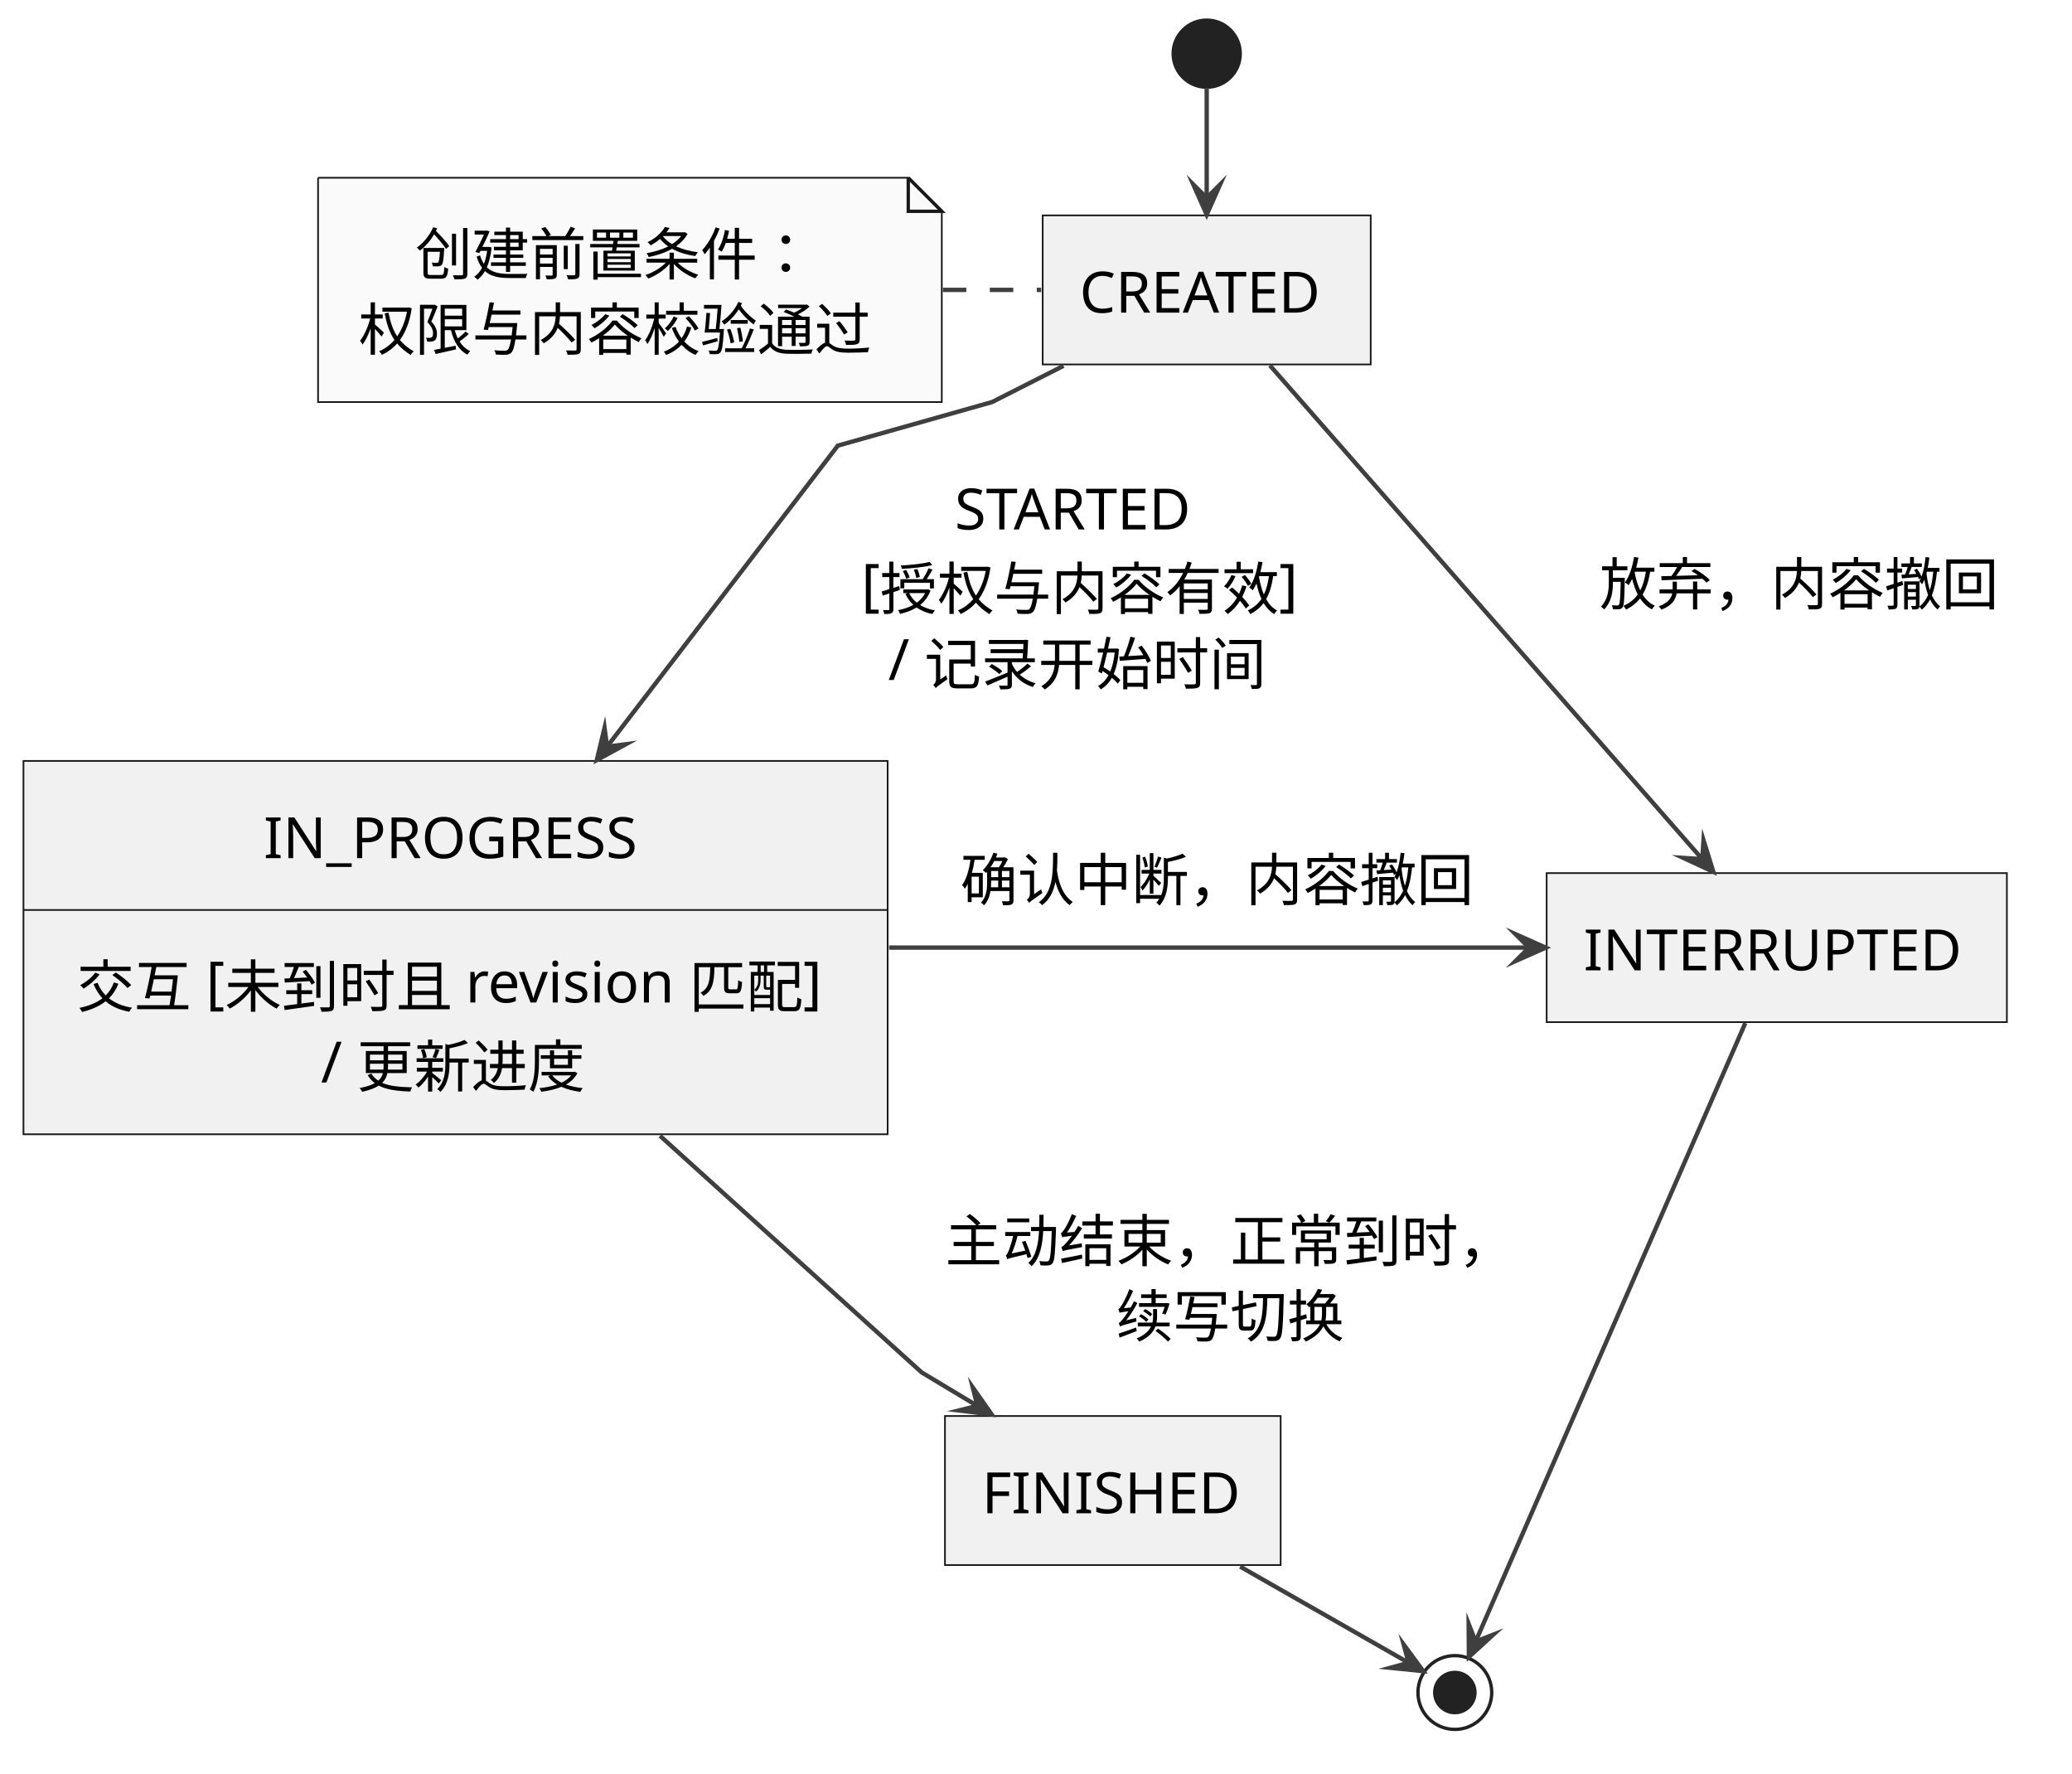
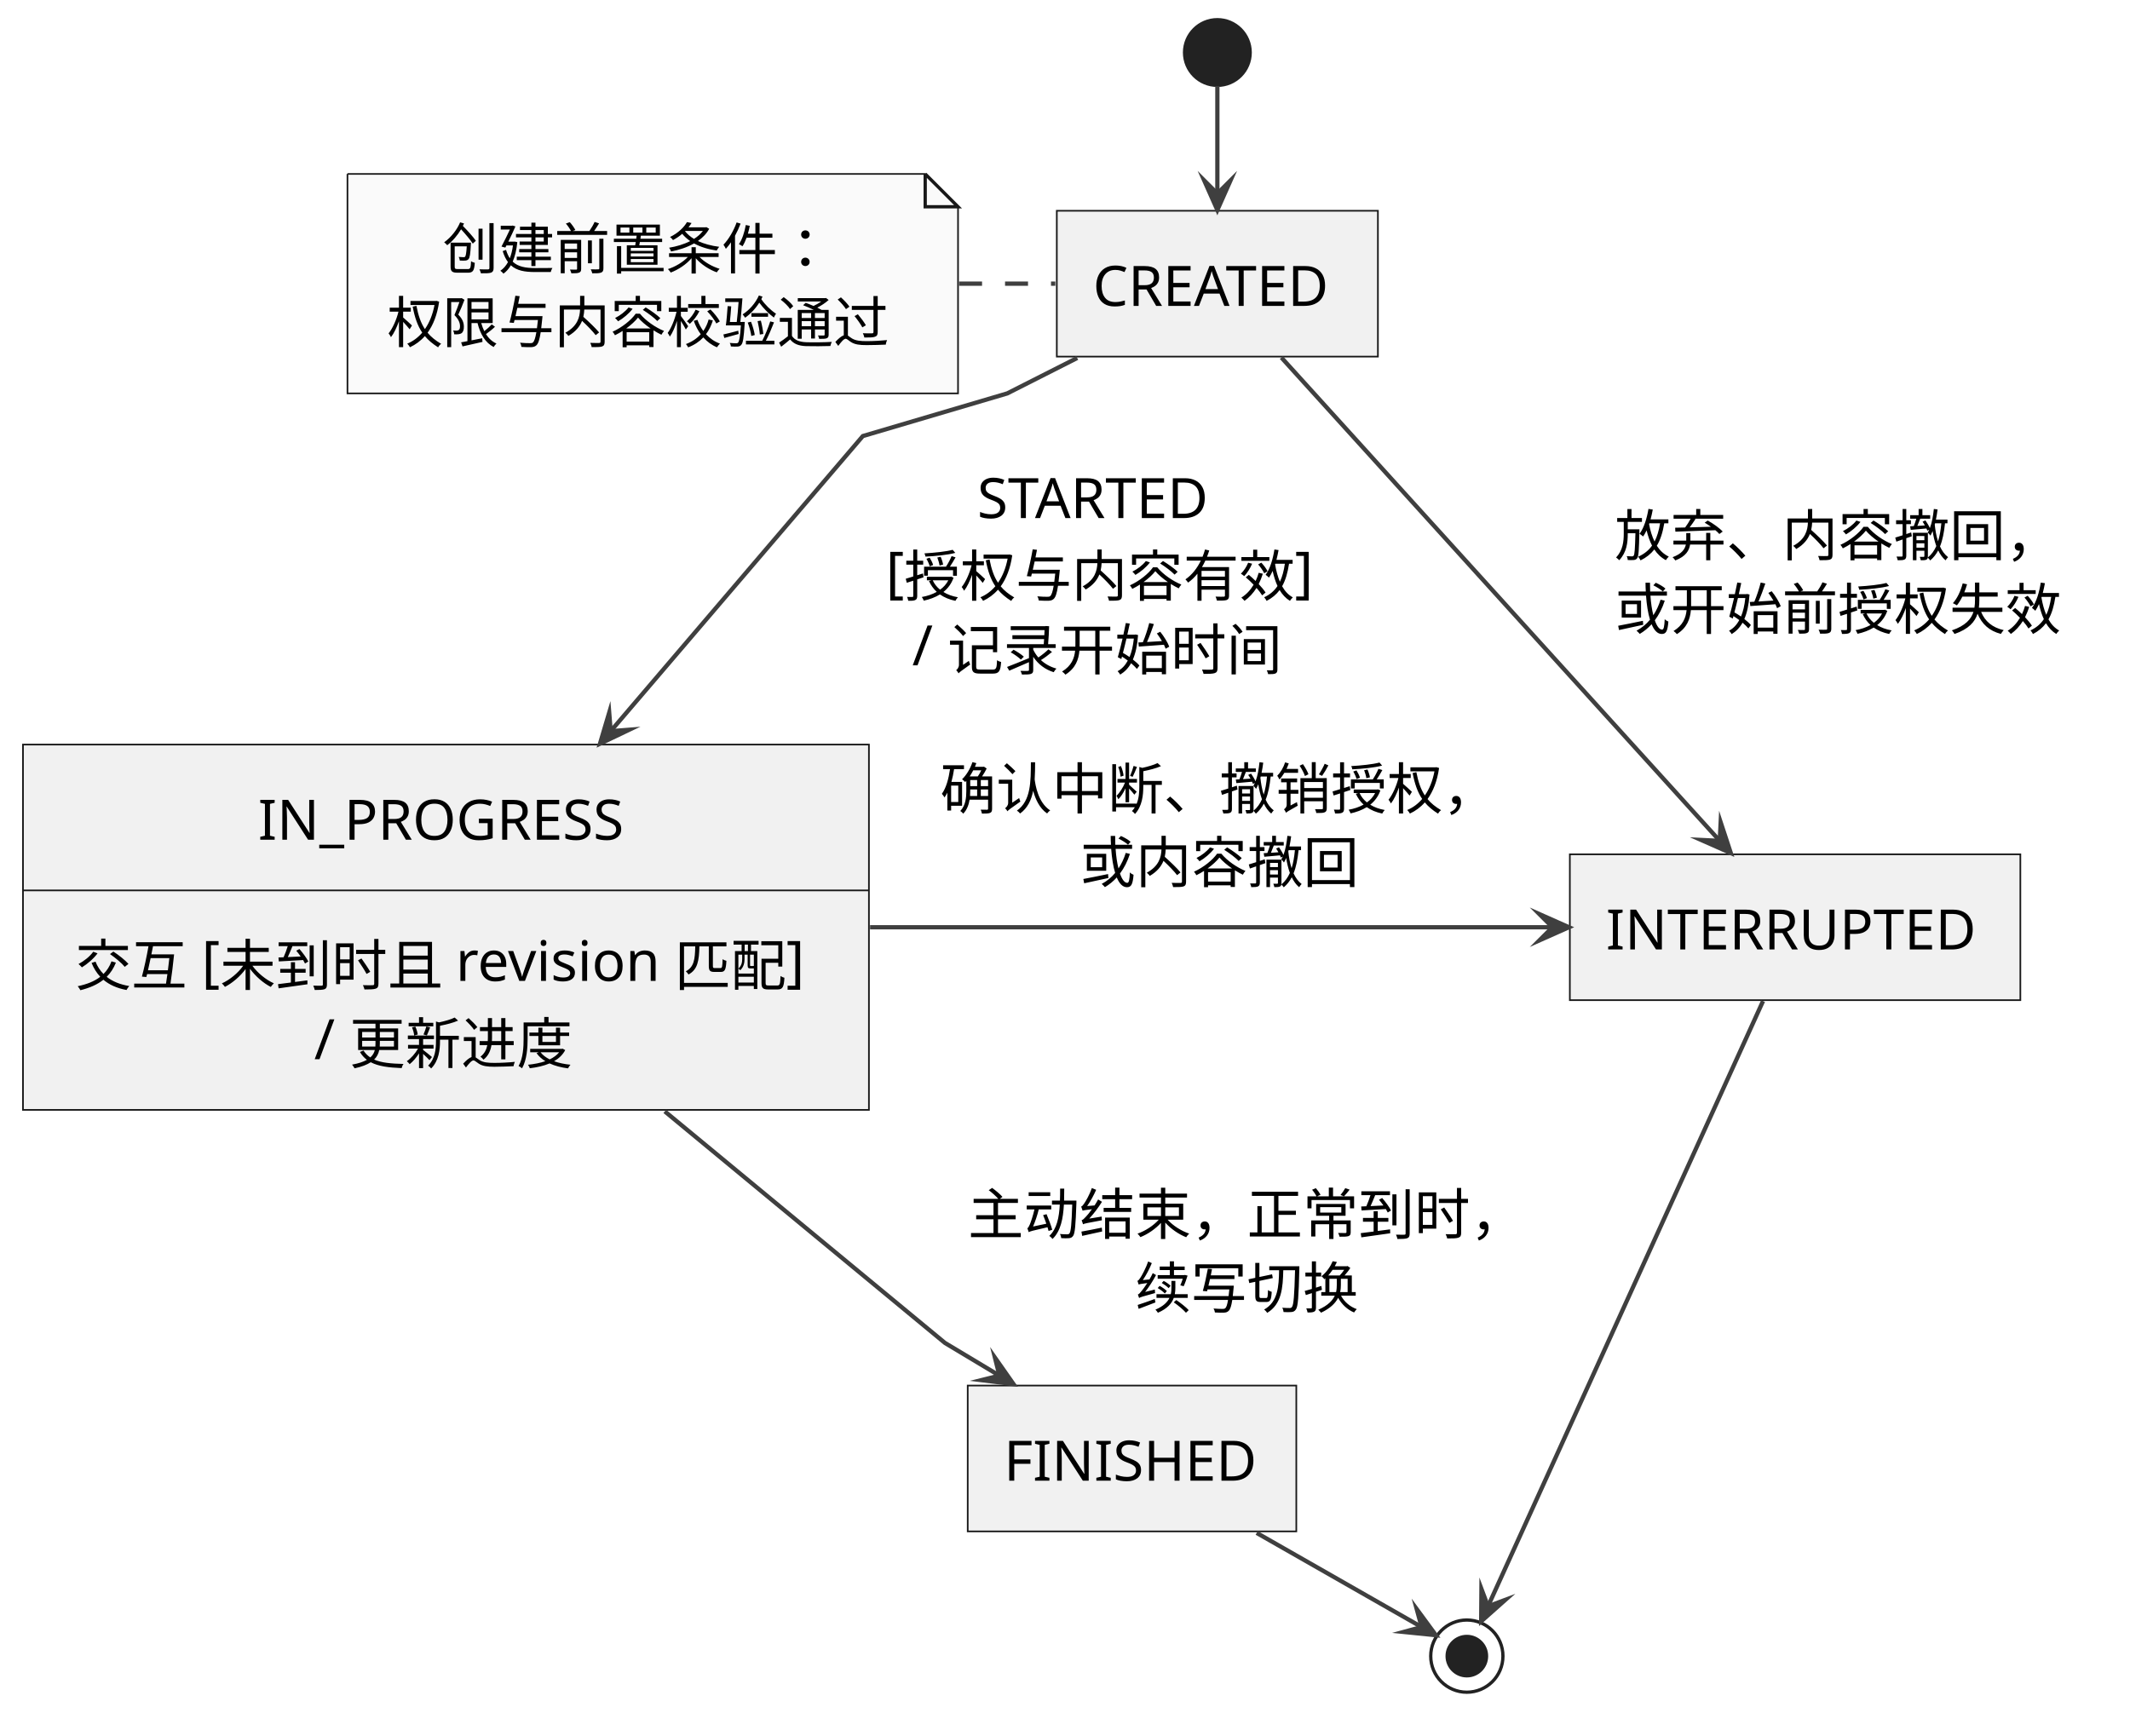
- <svg xmlns="http://www.w3.org/2000/svg" version="1.1" data-diagram-type="STATE" style="width:1416px;height:1212px;background:#FFFFFF;" width="1416.25px" height="1212.292px" viewBox="0 0 1416 1212" zoomAndPan="magnify" preserveAspectRatio="none" contentStyleType="text/css">
+ <svg xmlns="http://www.w3.org/2000/svg" version="1.1" data-diagram-type="STATE" style="width:1487px;height:1212px;background:#FFFFFF;" width="1487.292px" height="1212.292px" viewBox="0 0 1487 1212" zoomAndPan="magnify" preserveAspectRatio="none" contentStyleType="text/css">
  <defs />
  <g font-family="sans-serif" lengthAdjust="spacing">
-     <rect x="712.571" y="147.171" width="224.169" height="101.835" fill="#F1F1F1" style="stroke:#181818;stroke-width:1.146;" />
-     <text x="737.779" y="213.601" fill="#000" font-size="38.958" textLength="173.753" font-family="Microsoft YaHei">CREATED</text>
+     <rect x="737.779" y="147.171" width="224.169" height="101.835" fill="#F1F1F1" style="stroke:#181818;stroke-width:1.146;" />
+     <text x="762.988" y="213.601" fill="#000" font-size="38.958" textLength="173.753" font-family="Microsoft YaHei">CREATED</text>
    <g class="entity" data-qualified-name="IN_PROGRESS" id="ent0002" data-source-line="24">
      <rect x="16.042" y="519.91" width="590.577" height="255.088" fill="#F1F1F1" style="stroke:#181818;stroke-width:1.146;" />
      <line x1="16.042" y1="621.745" x2="606.619" y2="621.745" style="stroke:#181818;stroke-width:1.146;" />
      <text x="180.131" y="586.341" fill="#000" font-size="38.958" textLength="262.398" font-family="Microsoft YaHei">IN_PROGRESS</text>
      <text x="52.708" y="688.176" fill="#000" font-size="38.958" textLength="517.244" font-family="Microsoft YaHei">交互 [未到时且 revision 匹配]</text>
      <text x="219.327" y="739.594" fill="#000" font-size="38.958" textLength="184.006" font-family="Microsoft YaHei">/ 更新进度</text>
    </g>
-     <rect x="645.792" y="967.496" width="229.401" height="101.835" fill="#F1F1F1" style="stroke:#181818;stroke-width:1.146;" />
-     <text x="671" y="1033.926" fill="#000" font-size="38.958" textLength="178.984" font-family="Microsoft YaHei">FINISHED</text>
-     <rect x="1056.985" y="596.544" width="314.508" height="101.835" fill="#F1F1F1" style="stroke:#181818;stroke-width:1.146;" />
-     <text x="1082.194" y="662.974" fill="#000" font-size="38.958" textLength="264.091" font-family="Microsoft YaHei">INTERRUPTED</text>
+     <rect x="675.583" y="967.496" width="229.401" height="101.835" fill="#F1F1F1" style="stroke:#181818;stroke-width:1.146;" />
+     <text x="700.792" y="1033.926" fill="#000" font-size="38.958" textLength="178.984" font-family="Microsoft YaHei">FINISHED</text>
+     <rect x="1095.944" y="596.544" width="314.508" height="101.835" fill="#F1F1F1" style="stroke:#181818;stroke-width:1.146;" />
+     <text x="1121.152" y="662.974" fill="#000" font-size="38.958" textLength="264.091" font-family="Microsoft YaHei">INTERRUPTED</text>
    <g class="start_entity" data-qualified-name=".start." id="ent0005" data-source-line="27">
-       <ellipse cx="824.656" cy="36.667" rx="22.917" ry="22.917" fill="#222" style="stroke:#222;stroke-width:2.292;" />
+       <ellipse cx="849.865" cy="36.667" rx="22.917" ry="22.917" fill="#222" style="stroke:#222;stroke-width:2.292;" />
    </g>
    <g class="end_entity" data-qualified-name=".end." id="ent0011" data-source-line="37">
-       <ellipse cx="994.24" cy="1156.421" rx="25.208" ry="25.208" fill="none" style="stroke:#222;stroke-width:2.292;" />
-       <ellipse cx="994.24" cy="1156.421" rx="13.75" ry="13.75" fill="#222" style="stroke:#222;stroke-width:2.292;" />
+       <ellipse cx="1024.031" cy="1156.421" rx="25.208" ry="25.208" fill="none" style="stroke:#222;stroke-width:2.292;" />
+       <ellipse cx="1024.031" cy="1156.421" rx="13.75" ry="13.75" fill="#222" style="stroke:#222;stroke-width:2.292;" />
    </g>
    <g class="entity" data-qualified-name="GMN14" id="ent0015" data-source-line="29">
-       <path d="M217.365,121.458 L217.365,274.711 L643.615,274.711 L643.615,144.375 L620.698,121.458 L217.365,121.458" style="stroke:#181818;stroke-width:1.146;" fill="#FAFAFA" />
-       <path d="M620.698,121.458 L620.698,144.375 L643.615,144.375 L620.698,121.458" style="stroke:#181818;stroke-width:2.292;" fill="#FAFAFA" />
-       <text x="283.823" y="187.889" fill="#000" font-size="38.958" textLength="272.708" font-family="Microsoft YaHei">创建前置条件：</text>
-       <text x="244.865" y="239.307" fill="#000" font-size="38.958" textLength="350.625" font-family="Microsoft YaHei">权限与内容校验通过</text>
+       <path d="M242.573,121.458 L242.573,274.711 L668.823,274.711 L668.823,144.375 L645.906,121.458 L242.573,121.458" style="stroke:#181818;stroke-width:1.146;" fill="#FAFAFA" />
+       <path d="M645.906,121.458 L645.906,144.375 L668.823,144.375 L645.906,121.458" style="stroke:#181818;stroke-width:2.292;" fill="#FAFAFA" />
+       <text x="309.031" y="187.889" fill="#000" font-size="38.958" textLength="272.708" font-family="Microsoft YaHei">创建前置条件：</text>
+       <text x="270.073" y="239.307" fill="#000" font-size="38.958" textLength="350.625" font-family="Microsoft YaHei">权限与内容校验通过</text>
    </g>
    <g class="link" data-entity-1="ent0005" data-entity-2="ent0001" id="lnk6" data-source-line="27" data-link-type="dependency">
-       <path d="M824.656,60.11 C824.656,82.179 824.656,106.104 824.656,135.208" style="stroke:#3F3F3F;stroke-width:2.979;" fill="none" id="*start*-to-CREATED" />
-       <polygon points="824.656,146.667,833.823,126.042,824.656,135.208,815.49,126.042,824.656,146.667" fill="#3F3F3F" style="stroke:#3F3F3F;stroke-width:2.979;stroke-linejoin:miter;stroke-miterlimit:10;" />
+       <path d="M849.865,60.11 C849.865,82.179 849.865,106.104 849.865,135.208" style="stroke:#3F3F3F;stroke-width:2.979;" fill="none" id="*start*-to-CREATED" />
+       <polygon points="849.865,146.667,859.031,126.042,849.865,135.208,840.698,126.042,849.865,146.667" fill="#3F3F3F" style="stroke:#3F3F3F;stroke-width:2.979;stroke-linejoin:miter;stroke-miterlimit:10;" />
    </g>
    <g class="link" data-entity-1="ent0001" data-entity-2="ent0002" id="lnk7" data-source-line="32" data-link-type="dependency">
-       <path d="M726.825,249.952 C699.921,263.587 677.99,274.702 677.99,274.702 C677.99,274.702 572.573,304.494 572.573,304.494 C572.573,304.494 489.253,413.146 414.843,510.198" style="stroke:#3F3F3F;stroke-width:2.979;" fill="none" id="CREATED-to-IN_PROGRESS" />
-       <polygon points="407.871,519.292,427.695,508.501,414.843,510.198,413.146,497.346,407.871,519.292" fill="#3F3F3F" style="stroke:#3F3F3F;stroke-width:2.979;stroke-linejoin:miter;stroke-miterlimit:10;" />
-       <text x="652.435" y="361.757" fill="#000" font-size="38.958" textLength="171.089" font-family="Microsoft YaHei">STARTED</text>
-       <text x="588.615" y="413.176" fill="#000" font-size="38.958" textLength="298.731" font-family="Microsoft YaHei">[授权与内容有效]</text>
-       <text x="607.019" y="464.594" fill="#000" font-size="38.958" textLength="261.923" font-family="Microsoft YaHei">/ 记录开始时间</text>
+       <path d="M752.033,249.952 C725.129,263.587 703.198,274.702 703.198,274.702 C703.198,274.702 602.365,304.494 602.365,304.494 C602.365,304.494 509.226,413.528 426.314,510.58" style="stroke:#3F3F3F;stroke-width:2.979;" fill="none" id="CREATED-to-IN_PROGRESS" />
+       <polygon points="418.871,519.292,439.237,509.564,426.314,510.58,425.298,497.656,418.871,519.292" fill="#3F3F3F" style="stroke:#3F3F3F;stroke-width:2.979;stroke-linejoin:miter;stroke-miterlimit:10;" />
+       <text x="682.227" y="361.757" fill="#000" font-size="38.958" textLength="171.089" font-family="Microsoft YaHei">STARTED</text>
+       <text x="618.406" y="413.176" fill="#000" font-size="38.958" textLength="298.731" font-family="Microsoft YaHei">[授权与内容有效]</text>
+       <text x="636.811" y="464.594" fill="#000" font-size="38.958" textLength="261.923" font-family="Microsoft YaHei">/ 记录开始时间</text>
    </g>
    <g class="link" data-entity-1="ent0001" data-entity-2="ent0004" id="lnk8" data-source-line="33" data-link-type="dependency">
-       <path d="M867.854,249.677 C942.723,335.179 1088.302,501.368 1163.332,587.03" style="stroke:#3F3F3F;stroke-width:2.979;" fill="none" id="CREATED-to-INTERRUPTED" />
-       <polygon points="1170.881,595.65,1164.188,574.095,1163.332,587.03,1150.396,586.174,1170.881,595.65" fill="#3F3F3F" style="stroke:#3F3F3F;stroke-width:2.979;stroke-linejoin:miter;stroke-miterlimit:10;" />
-       <text x="1093.148" y="413.32" fill="#000" font-size="38.958" textLength="272.708" font-family="Microsoft YaHei">放弃，内容撤回</text>
+       <path d="M894.575,249.677 C972.102,335.179 1122.943,501.499 1200.608,587.161" style="stroke:#3F3F3F;stroke-width:2.979;" fill="none" id="CREATED-to-INTERRUPTED" />
+       <polygon points="1208.304,595.65,1201.242,574.213,1200.608,587.161,1187.66,586.527,1208.304,595.65" fill="#3F3F3F" style="stroke:#3F3F3F;stroke-width:2.979;stroke-linejoin:miter;stroke-miterlimit:10;" />
+       <text x="1127.271" y="388.112" fill="#000" font-size="38.958" textLength="311.667" font-family="Microsoft YaHei">放弃、内容撤回，</text>
+       <text x="1127.271" y="439.53" fill="#000" font-size="38.958" textLength="311.667" font-family="Microsoft YaHei">或开始前授权失效</text>
    </g>
    <g class="link" data-entity-1="ent0002" data-entity-2="ent0003" id="lnk9" data-source-line="35" data-link-type="dependency">
-       <path d="M451.046,776.05 C536.64,853.417 629.865,937.704 629.865,937.704 C629.865,937.704 642.018,945.006 667.937,960.567" style="stroke:#3F3F3F;stroke-width:2.979;" fill="none" id="IN_PROGRESS-to-FINISHED" />
-       <polygon points="677.76,966.465,664.796,947.989,667.937,960.567,655.359,963.708,677.76,966.465" fill="#3F3F3F" style="stroke:#3F3F3F;stroke-width:2.979;stroke-linejoin:miter;stroke-miterlimit:10;" />
-       <text x="645.906" y="862.051" fill="#000" font-size="38.958" textLength="389.583" font-family="Microsoft YaHei">主动结束，正常到时，</text>
-       <text x="762.781" y="913.469" fill="#000" font-size="38.958" textLength="155.833" font-family="Microsoft YaHei">续写切换</text>
+       <path d="M464.108,776.05 C557.7,853.417 659.656,937.704 659.656,937.704 C659.656,937.704 671.809,945.006 697.728,960.567" style="stroke:#3F3F3F;stroke-width:2.979;" fill="none" id="IN_PROGRESS-to-FINISHED" />
+       <polygon points="707.552,966.465,694.587,947.989,697.728,960.567,685.151,963.708,707.552,966.465" fill="#3F3F3F" style="stroke:#3F3F3F;stroke-width:2.979;stroke-linejoin:miter;stroke-miterlimit:10;" />
+       <text x="675.698" y="862.051" fill="#000" font-size="38.958" textLength="389.583" font-family="Microsoft YaHei">主动结束，正常到时，</text>
+       <text x="792.573" y="913.469" fill="#000" font-size="38.958" textLength="155.833" font-family="Microsoft YaHei">续写切换</text>
    </g>
    <g class="link" data-entity-1="ent0002" data-entity-2="ent0004" id="lnk10" data-source-line="36" data-link-type="dependency">
-       <path d="M607.613,647.465 C757.213,647.465 921.273,647.465 1044.908,647.465" style="stroke:#3F3F3F;stroke-width:2.979;" fill="none" id="IN_PROGRESS-to-INTERRUPTED" />
-       <polygon points="1056.367,647.465,1035.742,638.298,1044.908,647.465,1035.742,656.631,1056.367,647.465" fill="#3F3F3F" style="stroke:#3F3F3F;stroke-width:2.979;stroke-linejoin:miter;stroke-miterlimit:10;" />
-       <text x="656.494" y="615.353" fill="#000" font-size="38.958" textLength="350.625" font-family="Microsoft YaHei">确认中断，内容撤回</text>
+       <path d="M607.406,647.465 C768.946,647.465 951.019,647.465 1083.844,647.465" style="stroke:#3F3F3F;stroke-width:2.979;" fill="none" id="IN_PROGRESS-to-INTERRUPTED" />
+       <polygon points="1095.302,647.465,1074.677,638.298,1083.844,647.465,1074.677,656.631,1095.302,647.465" fill="#3F3F3F" style="stroke:#3F3F3F;stroke-width:2.979;stroke-linejoin:miter;stroke-miterlimit:10;" />
+       <text x="656.494" y="564.937" fill="#000" font-size="38.958" textLength="389.583" font-family="Microsoft YaHei">确认中断、撤销授权，</text>
+       <text x="753.89" y="616.355" fill="#000" font-size="38.958" textLength="194.792" font-family="Microsoft YaHei">或内容撤回</text>
    </g>
    <g class="link" data-entity-1="ent0003" data-entity-2="ent0011" id="lnk12" data-source-line="37" data-link-type="dependency">
-       <path d="M847.527,1070.392 C892.719,1096.173 934.308,1119.916 962.679,1136.118" style="stroke:#3F3F3F;stroke-width:2.979;" fill="none" id="FINISHED-to-*end*" />
-       <polygon points="972.629,1141.8,959.265,1123.612,962.679,1136.118,950.173,1139.532,972.629,1141.8" fill="#3F3F3F" style="stroke:#3F3F3F;stroke-width:2.979;stroke-linejoin:miter;stroke-miterlimit:10;" />
+       <path d="M877.319,1070.392 C922.51,1096.173 964.1,1119.916 992.471,1136.118" style="stroke:#3F3F3F;stroke-width:2.979;" fill="none" id="FINISHED-to-*end*" />
+       <polygon points="1002.421,1141.8,989.057,1123.612,992.471,1136.118,979.965,1139.532,1002.421,1141.8" fill="#3F3F3F" style="stroke:#3F3F3F;stroke-width:2.979;stroke-linejoin:miter;stroke-miterlimit:10;" />
    </g>
    <g class="link" data-entity-1="ent0004" data-entity-2="ent0011" id="lnk13" data-source-line="38" data-link-type="dependency">
-       <path d="M1192.744,699.027 C1146.04,806.117 1041.424,1045.979 1008.424,1121.604" style="stroke:#3F3F3F;stroke-width:2.979;" fill="none" id="INTERRUPTED-to-*end*" />
-       <polygon points="1003.842,1132.106,1020.492,1116.869,1008.424,1121.604,1003.689,1109.536,1003.842,1132.106" fill="#3F3F3F" style="stroke:#3F3F3F;stroke-width:2.979;stroke-linejoin:miter;stroke-miterlimit:10;" />
+       <path d="M1230.808,699.027 C1182.156,806.117 1073.137,1046.049 1038.785,1121.674" style="stroke:#3F3F3F;stroke-width:2.979;" fill="none" id="INTERRUPTED-to-*end*" />
+       <polygon points="1034.046,1132.106,1050.922,1117.119,1038.785,1121.674,1034.23,1109.537,1034.046,1132.106" fill="#3F3F3F" style="stroke:#3F3F3F;stroke-width:2.979;stroke-linejoin:miter;stroke-miterlimit:10;" />
    </g>
    <g class="link" data-entity-1="ent0015" data-entity-2="ent0001" id="lnk16" data-source-line="29" data-link-type="association">
-       <path d="M644.348,198.069 C670.748,198.069 693.275,198.069 693.275,198.069 C693.275,198.069 700.494,198.069 711.54,198.069" style="stroke:#3F3F3F;stroke-width:2.979;stroke-dasharray:16.042,16.042;" fill="none" id="GMN14-CREATED" />
+       <path d="M669.556,198.069 C695.956,198.069 718.483,198.069 718.483,198.069 C718.483,198.069 725.702,198.069 736.748,198.069" style="stroke:#3F3F3F;stroke-width:2.979;stroke-dasharray:16.042,16.042;" fill="none" id="GMN14-CREATED" />
    </g>
  </g>
</svg>
